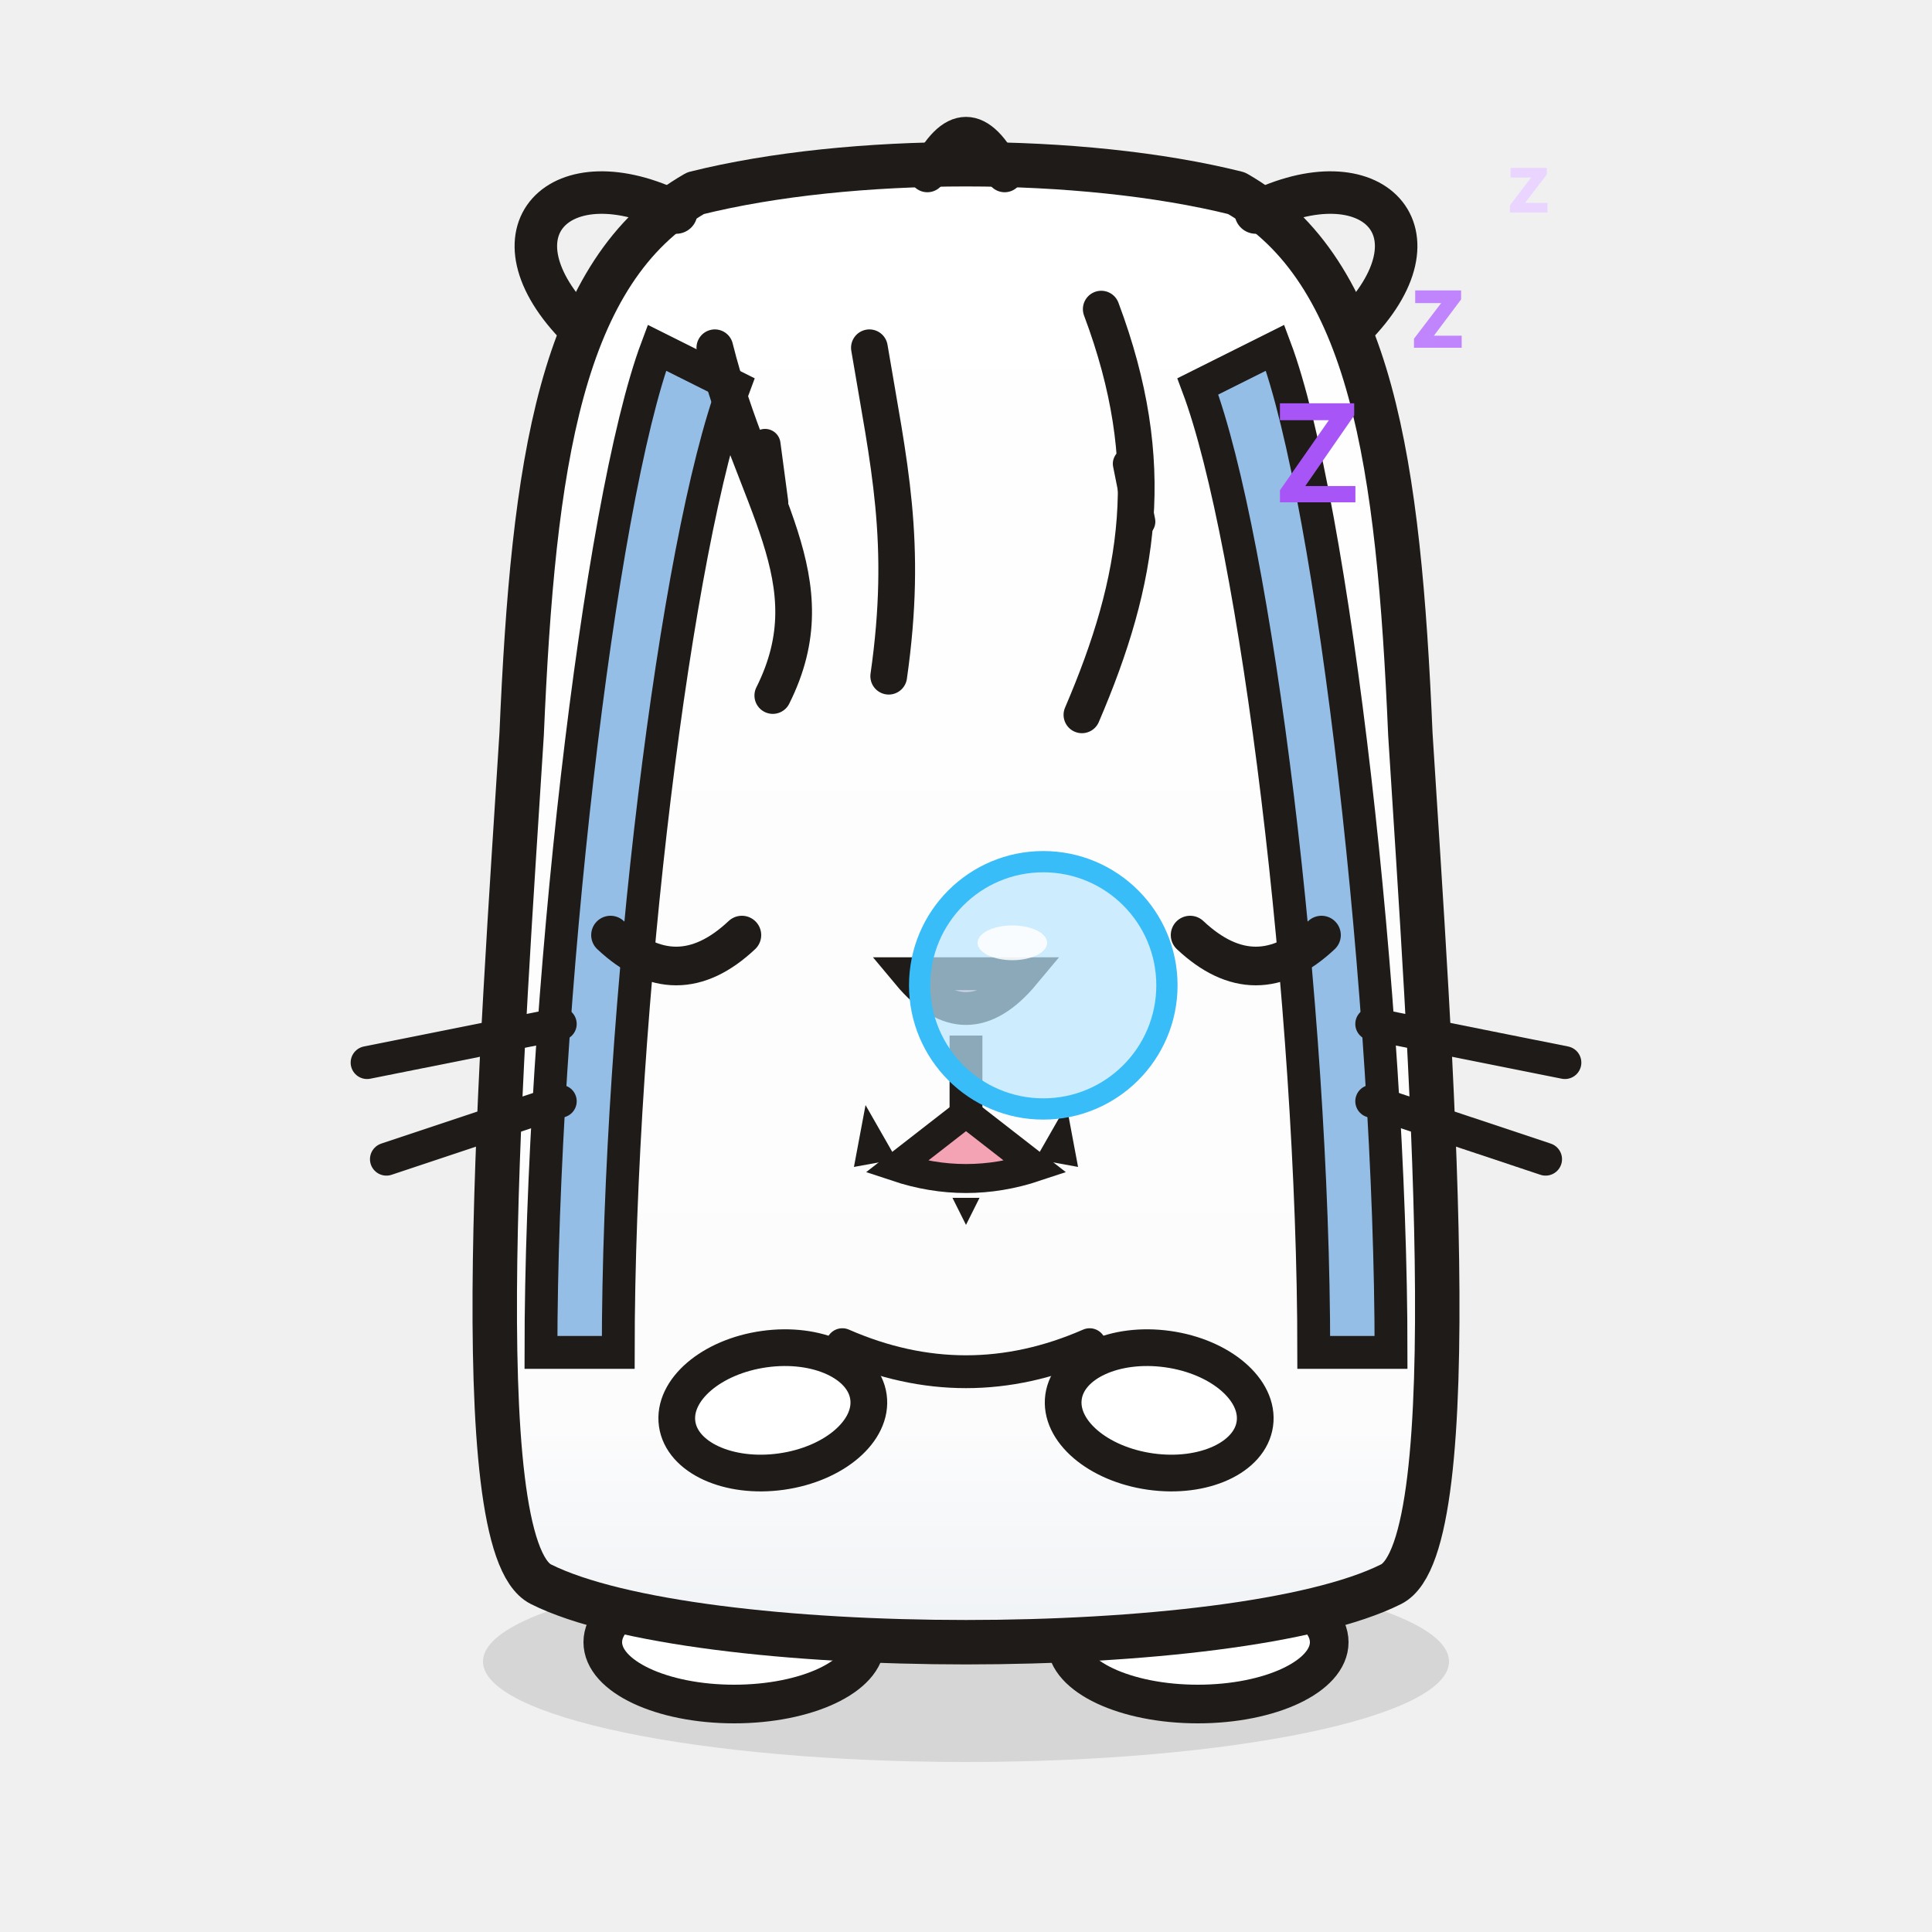
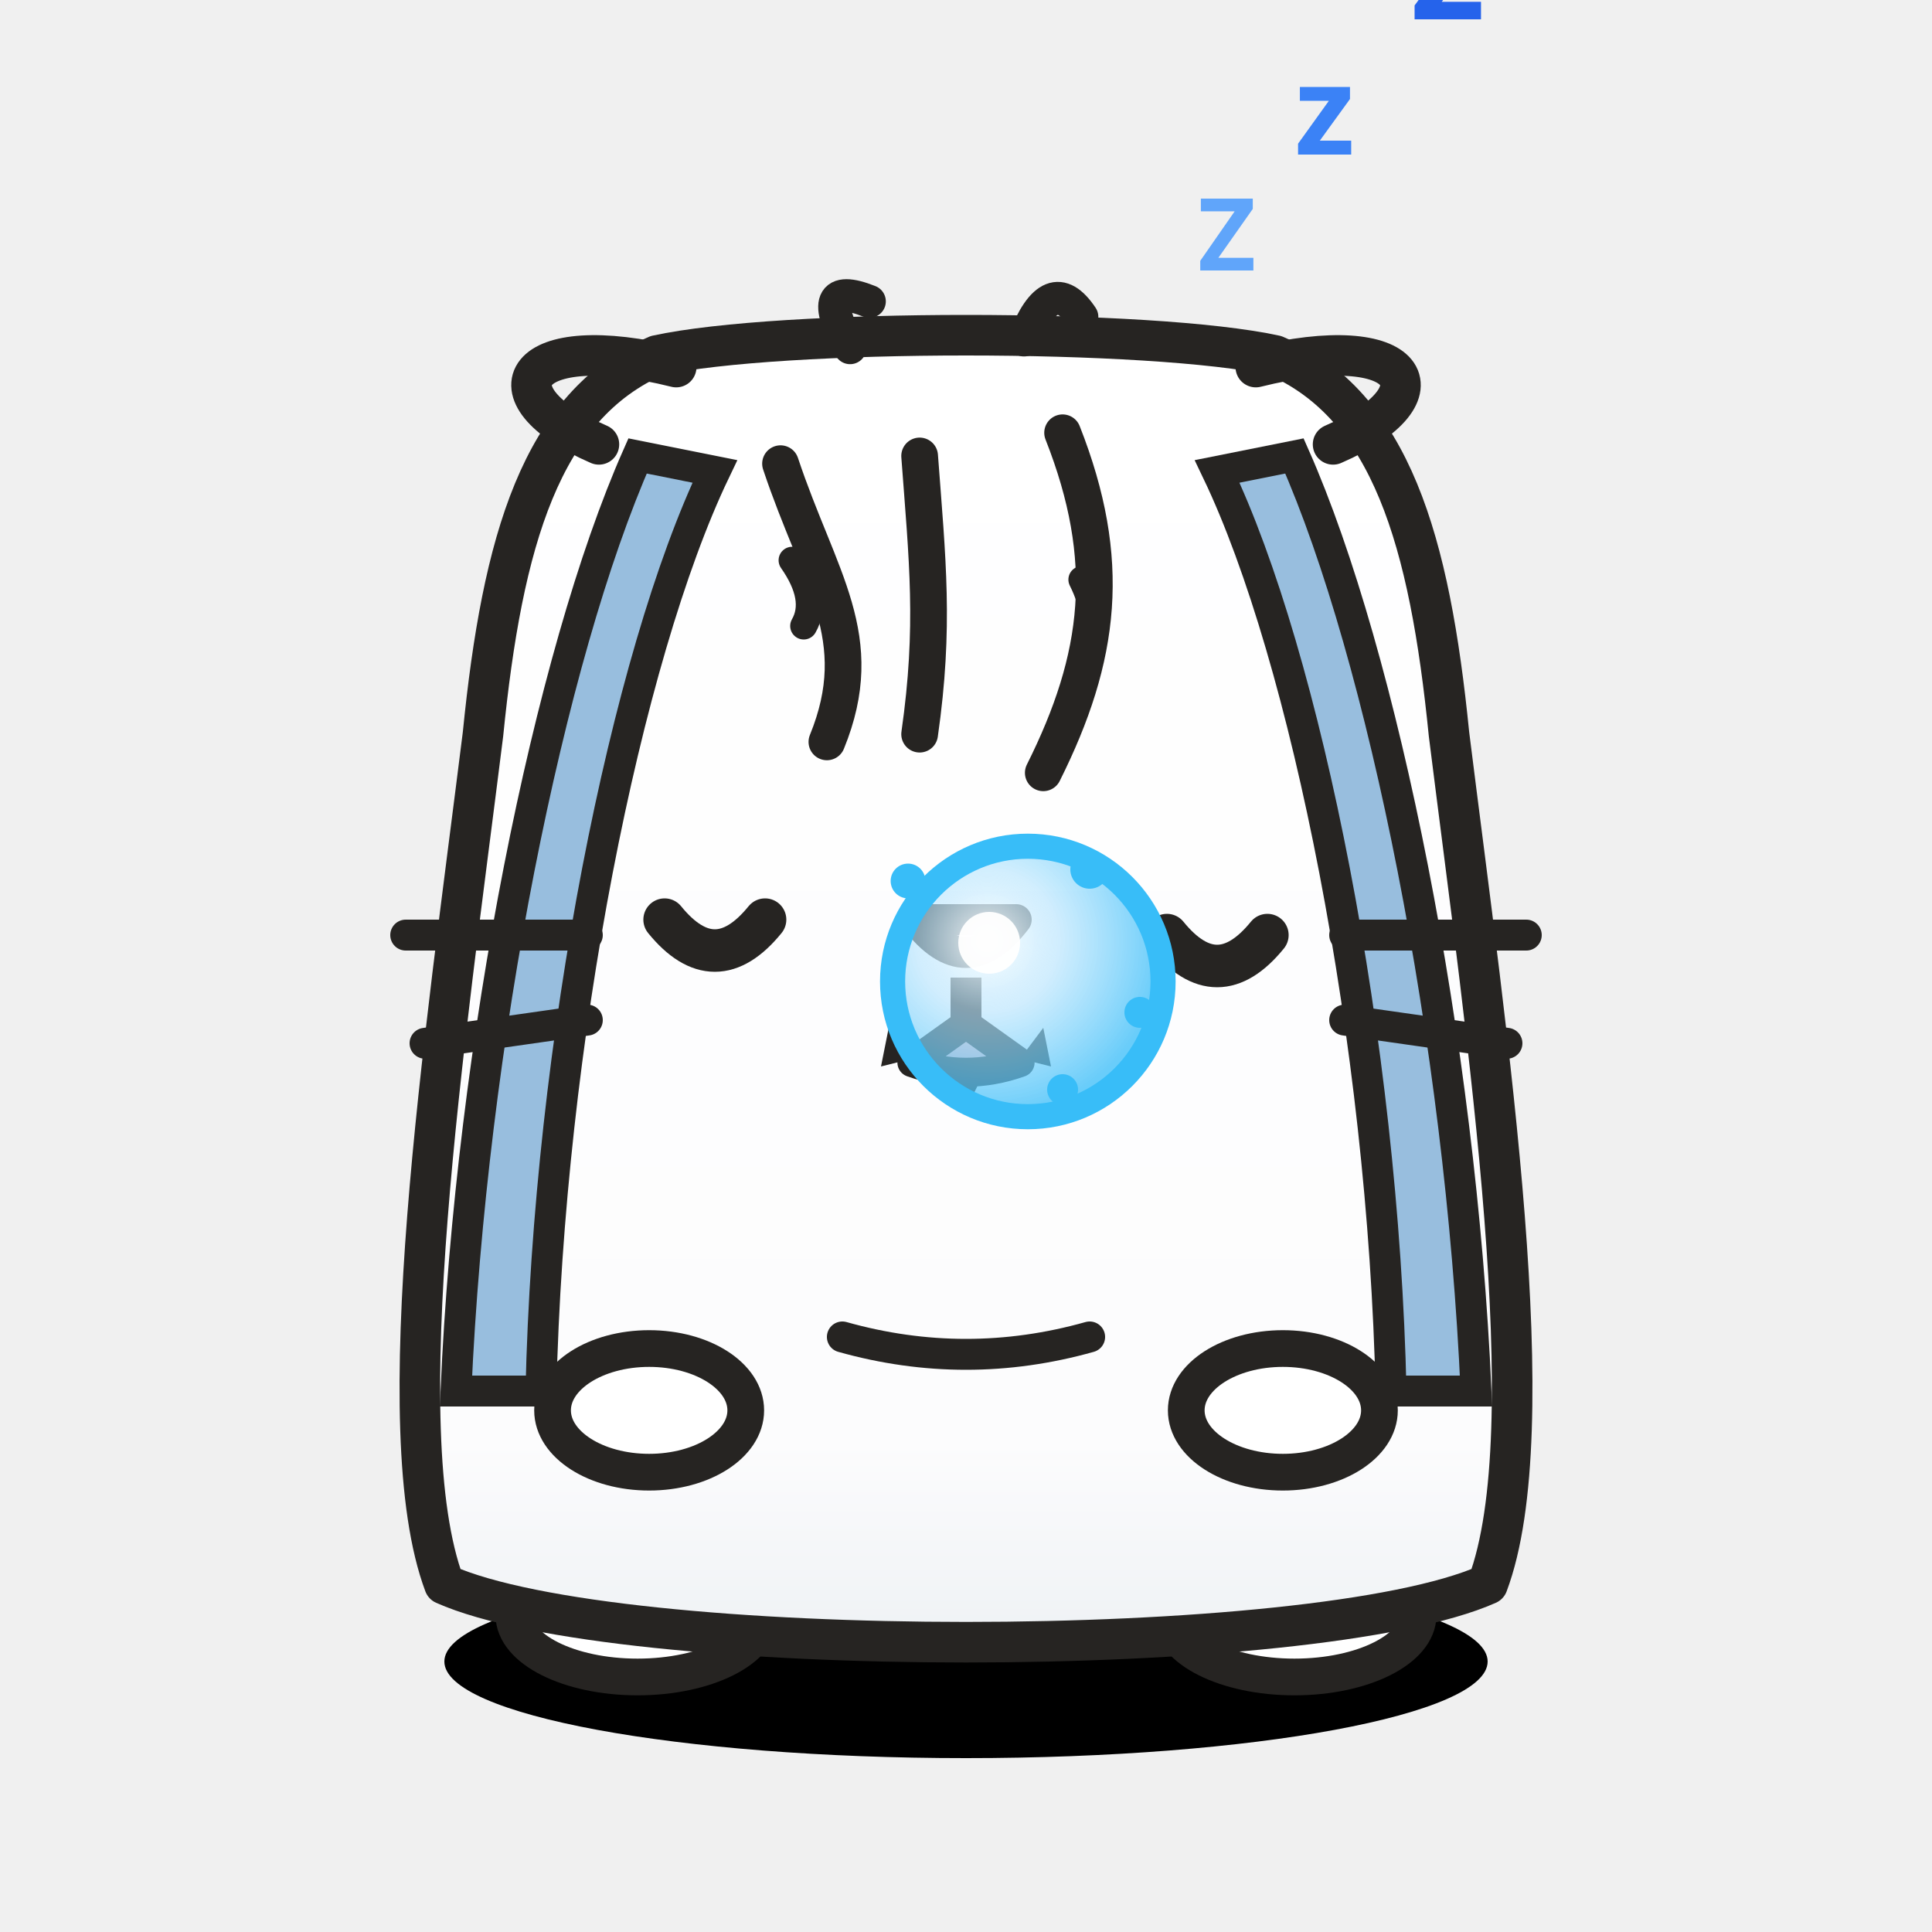
<svg xmlns="http://www.w3.org/2000/svg" viewBox="-25 -25 50 50">
  <defs>
    <linearGradient id="fur-grad" x1="0" y1="0" x2="0" y2="1">
      <stop offset="0%" stop-color="#FFFFFF" />
      <stop offset="85%" stop-color="#FCFCFD" />
      <stop offset="100%" stop-color="#EFF2F5" />
    </linearGradient>
+     <radialGradient id="bubble-grad" cx="35%" cy="35%" r="65%">
+       <stop offset="0%" stop-color="rgba(255,255,255,0.95)" />
+       <stop offset="40%" stop-color="rgba(186,230,253,0.65)" />
+       <stop offset="100%" stop-color="rgba(56,189,248,0.75)" />
+     </radialGradient>
  </defs>
  <style>
-     #body-sleep {
-       animation: sleep-breathe 3.6s ease-in-out infinite;
+     #shadow-js {
+       animation: sleep-shadow 3.8s ease-in-out infinite;
      transform-origin: 0px 18px;
    }
-     #shadow-sleep {
-       animation: sleep-shadow-breathe 3.6s ease-in-out infinite;
+     #body-js {
+       animation: sleep-breathe 3.8s ease-in-out infinite;
      transform-origin: 0px 18px;
    }
    #snot-bubble {
-       animation: snot-blow-pop 3.6s ease-in-out infinite;
-       transform-origin: 2px 0px;
+       animation: bubble-blow 3.8s ease-in-out infinite;
+       transform-origin: 1.5px 0.5px;
    }
-     #zzz-group {
-       animation: zzz-float 3.6s ease-out infinite;
-       transform-origin: 8px -10px;
+     #bubble-pop-droplets {
+       animation: bubble-pop 3.8s ease-in-out infinite;
+       transform-origin: 1.5px 0.5px;
    }
- 
+     #zzz-text {
+       animation: zzz-float 3.8s ease-in-out infinite;
+       transform-origin: 9px -16px;
+     }
    @keyframes sleep-breathe {
-       0%, 100% { transform: scale(1.05, 0.93) translateY(0.5px); }
-       50% { transform: scale(1.08, 0.88) translateY(1.1px); }
+       0%, 100% { transform: scale(1, 1) translateY(0); }
+       50% { transform: scale(1.05, 0.94) translateY(1.2px); }
    }
-     @keyframes sleep-shadow-breathe {
-       0%, 100% { transform: scale(1, 1); opacity: 0.85; }
-       50% { transform: scale(1.06, 1.02); opacity: 0.95; }
+     @keyframes sleep-shadow {
+       0%, 100% { transform: scale(1, 1); opacity: 0.12; }
+       50% { transform: scale(1.08, 1.08); opacity: 0.15; }
    }
-     @keyframes snot-blow-pop {
-       0%, 10% { transform: scale(0); opacity: 0; }
-       20% { transform: scale(0.35); opacity: 0.8; }
-       55% { transform: scale(1.1); opacity: 0.9; }
-       75% { transform: scale(1.55); opacity: 0.95; }
-       80% { transform: scale(1.8) translate(0.5px, -0.5px); opacity: 0.25; }
-       83%, 100% { transform: scale(0); opacity: 0; }
+     @keyframes bubble-blow {
+       0% { opacity: 0; transform: scale(0); }
+       15% { opacity: 1; transform: scale(0.35); }
+       45% { opacity: 1; transform: scale(0.75); }
+       75% { opacity: 1; transform: scale(1.15) rotate(5deg); }
+       83% { opacity: 1; transform: scale(1.35) rotate(-3deg); }
+       85%, 100% { opacity: 0; transform: scale(1.45); }
+     }
+     @keyframes bubble-pop {
+       0%, 84% { opacity: 0; transform: scale(0.5); }
+       85% { opacity: 1; transform: scale(1); }
+       89% { opacity: 0.8; transform: scale(1.6); }
+       93%, 100% { opacity: 0; transform: scale(2.0); }
    }
    @keyframes zzz-float {
-       0%, 15% { transform: translate(0px, 4px) scale(0.5); opacity: 0; }
-       35% { transform: translate(1px, 0px) scale(0.9); opacity: 0.85; }
-       75% { transform: translate(3px, -6px) scale(1.15); opacity: 0.85; }
-       90%, 100% { transform: translate(4px, -10px) scale(1.3); opacity: 0; }
+       0%, 100% { opacity: 0; transform: translate(0, 4px) scale(0.7); }
+       20% { opacity: 0.9; transform: translate(1px, 0px) scale(0.9); }
+       60% { opacity: 0.8; transform: translate(3px, -6px) scale(1.1); }
+       85% { opacity: 0; transform: translate(4px, -11px) scale(1.2); }
    }
  </style>
-   <g id="shadow-sleep">
-     <ellipse cx="0" cy="18" rx="12.5" ry="2.6" fill="rgba(0,0,0,0.11)" />
+   <g id="shadow-js">
+     <ellipse cx="0" cy="18" rx="13.5" ry="2.5" fill="#000000" />
  </g>
-   <g id="body-sleep">
+   <g id="body-js">
    <g id="feet">
-       <ellipse cx="-6.0" cy="17.5" rx="3.4" ry="1.6" fill="#FFFFFF" stroke="#1E1B18" stroke-width="1.0" />
-       <ellipse cx="6.0" cy="17.5" rx="3.4" ry="1.6" fill="#FFFFFF" stroke="#1E1B18" stroke-width="1.0" />
+       <ellipse cx="-8.5" cy="16.8" rx="3.2" ry="1.6" fill="#FFFFFF" stroke="#262422" stroke-width="0.95" />
+       <ellipse cx="8.5" cy="16.8" rx="3.2" ry="1.6" fill="#FFFFFF" stroke="#262422" stroke-width="0.95" />
    </g>
-     <path d="       M -11,16       C -13,15 -12,2 -11.5,-6       C -11.2,-13 -10.5,-18 -7,-20       C -3,-21 3,-21 7,-20       C 10.5,-18 11.2,-13 11.5,-6       C 12,2 13,15 11,16       C 7,18 -7,18 -11,16 Z" fill="url(#fur-grad)" stroke="#1E1B18" stroke-width="1.15" stroke-linejoin="round" />
+     <g id="torso">
+       <path id="body-shape" d="         M -13.5,16         C -15.0,12 -13.5,2 -12.5,-6         C -12.0,-11 -11.0,-14.5 -8.0,-15.8         C -4.8,-16.5 4.8,-16.5 8.0,-15.8         C 11.0,-14.5 12.0,-11 12.5,-6         C 13.5,2 15.0,12 13.5,16         C 9.0,18.0 -9.0,18.0 -13.5,16 Z" fill="url(#fur-grad)" stroke="#262422" stroke-width="1.05" stroke-linejoin="round" />
+     </g>
    <g id="straps">
-       <path d="M -11,10 C -11,1 -9.5,-12 -8,-16 L -6,-15 C -7.5,-11 -9,1 -9,10 Z" fill="#95BEE6" stroke="#1E1B18" stroke-width="0.85" />
-       <path d="M 11,10 C 11,1 9.5,-12 8,-16 L 6,-15 C 7.5,-11 9,1 9,10 Z" fill="#95BEE6" stroke="#1E1B18" stroke-width="0.85" />
+       <path d="M -13.2,11 C -12.8,2 -10.8,-8 -8.5,-13.2 L -6.5,-12.8 C -8.8,-8 -10.8,2 -11.0,11 Z" fill="#98BEDE" stroke="#262422" stroke-width="0.8" />
+       <path d="M 13.2,11 C 12.8,2 10.8,-8 8.5,-13.2 L 6.5,-12.8 C 8.8,-8 10.8,2 11.0,11 Z" fill="#98BEDE" stroke="#262422" stroke-width="0.8" />
    </g>
    <g id="ears-and-spikes">
-       <path d="M -10,-16.5 C -12.5,-19 -10.5,-21 -7.5,-19.5" fill="none" stroke="#1E1B18" stroke-width="1.1" stroke-linecap="round" />
-       <path d="M 10,-16.5 C 12.5,-19 10.5,-21 7.5,-19.5" fill="none" stroke="#1E1B18" stroke-width="1.1" stroke-linecap="round" />
-       <path d="M -1,-20.5 Q 0,-22.5 1,-20.5" fill="none" stroke="#1E1B18" stroke-width="0.95" stroke-linecap="round" />
+       <path d="M -9.5,-13.5 C -12.5,-14.8 -11.5,-16.5 -7.5,-15.5" fill="none" stroke="#262422" stroke-width="1.05" stroke-linecap="round" />
+       <path d="M 9.5,-13.5 C 12.5,-14.8 11.5,-16.5 7.5,-15.5" fill="none" stroke="#262422" stroke-width="1.05" stroke-linecap="round" />
+       <path d="M -3.0,-16.0 Q -4.0,-17.8 -2.5,-17.2" fill="none" stroke="#262422" stroke-width="0.85" stroke-linecap="round" />
+       <path d="M 1.5,-16.2 Q 2.2,-18.0 3.0,-16.8" fill="none" stroke="#262422" stroke-width="0.85" stroke-linecap="round" />
    </g>
    <g id="forehead-bangs">
-       <path d="M -6.5,-16 C -5.5,-12 -3.5,-10 -5,-7" fill="none" stroke="#1E1B18" stroke-width="0.95" stroke-linecap="round" />
-       <path d="M -2.5,-16 C -2,-13 -1.5,-11 -2,-7.5" fill="none" stroke="#1E1B18" stroke-width="0.95" stroke-linecap="round" />
-       <path d="M 3.5,-17 C 5,-13 4.5,-10 3,-6.5" fill="none" stroke="#1E1B18" stroke-width="0.95" stroke-linecap="round" />
-       <line x1="-5.2" y1="-13.5" x2="-5" y2="-12" stroke="#1E1B18" stroke-width="0.8" stroke-linecap="round" />
-       <line x1="4.2" y1="-13" x2="4.5" y2="-11.5" stroke="#1E1B18" stroke-width="0.8" stroke-linecap="round" />
+       <path d="M -4.8,-13.0 C -3.8,-10.0 -2.5,-8.5 -3.6,-5.8" fill="none" stroke="#262422" stroke-width="0.95" stroke-linecap="round" />
+       <path d="M -1.2,-13.2 C -1.0,-10.5 -0.8,-8.8 -1.2,-6.0" fill="none" stroke="#262422" stroke-width="0.95" stroke-linecap="round" />
+       <path d="M 2.5,-13.8 C 3.8,-10.5 3.5,-8.0 2.0,-5.0" fill="none" stroke="#262422" stroke-width="0.95" stroke-linecap="round" />
+       <path d="M -4.5,-10.5 Q -3.8,-9.5 -4.2,-8.8" fill="none" stroke="#262422" stroke-width="0.7" stroke-linecap="round" />
+       <path d="M 3.0,-10.0 Q 3.5,-9.0 3.2,-8.2" fill="none" stroke="#262422" stroke-width="0.7" stroke-linecap="round" />
    </g>
-     <path d="M -9.2,-0.8 Q -7.5,0.8 -5.8,-0.8" fill="none" stroke="#1E1B18" stroke-width="1.0" stroke-linecap="round" />
-     <path d="M 5.8,-0.8 Q 7.5,0.8 9.2,-0.8" fill="none" stroke="#1E1B18" stroke-width="1.0" stroke-linecap="round" />
+     <g id="eyes-closed">
+       <path d="M -7.8,-1.2 Q -6.5,0.4 -5.2,-1.2" fill="none" stroke="#262422" stroke-width="1.1" stroke-linecap="round" />
+       <path d="M 5.2,-0.8 Q 6.5,0.8 7.8,-0.8" fill="none" stroke="#262422" stroke-width="1.1" stroke-linecap="round" />
+     </g>
    <g id="face-features">
-       <line x1="-10.5" y1="1.5" x2="-15.5" y2="2.5" stroke="#1E1B18" stroke-width="0.85" stroke-linecap="round" />
-       <line x1="-10.5" y1="3.5" x2="-15.0" y2="5.0" stroke="#1E1B18" stroke-width="0.85" stroke-linecap="round" />
-       <line x1="10.5" y1="1.5" x2="15.5" y2="2.5" stroke="#1E1B18" stroke-width="0.85" stroke-linecap="round" />
-       <line x1="10.5" y1="3.5" x2="15.0" y2="5.0" stroke="#1E1B18" stroke-width="0.85" stroke-linecap="round" />
-       <path d="M -1.5,0.2 L 1.5,0.2 Q 0,2.0 -1.5,0.2 Z" fill="#F4A3B4" stroke="#1E1B18" stroke-width="0.85" />
-       <line x1="0" y1="1.8" x2="0" y2="3.8" stroke="#1E1B18" stroke-width="0.85" />
-       <g id="mouth-totem">
-         <path d="M -1.8,5.2 L 0,3.8 L 1.8,5.2 Q 0,5.8 -1.8,5.2 Z" fill="#F4A3B4" stroke="#1E1B18" stroke-width="0.75" />
-         <polygon points="-2.6,3.6 -1.8,5.0 -2.9,5.2" fill="#1E1B18" />
-         <polygon points="2.6,3.6 1.8,5.0 2.9,5.2" fill="#1E1B18" />
-         <polygon points="-0.35,6.0 0.35,6.0 0,6.7" fill="#1E1B18" />
-       </g>
-       <path d="M -3.2,9.8 Q 0,11.2 3.2,9.8" fill="none" stroke="#1E1B18" stroke-width="0.85" stroke-linecap="round" />
+       <line x1="-9.8" y1="-0.8" x2="-14.5" y2="-0.8" stroke="#262422" stroke-width="0.8" stroke-linecap="round" />
+       <line x1="-9.8" y1="1.4" x2="-14.0" y2="2.0" stroke="#262422" stroke-width="0.8" stroke-linecap="round" />
+       <line x1="9.8" y1="-0.8" x2="14.5" y2="-0.8" stroke="#262422" stroke-width="0.8" stroke-linecap="round" />
+       <line x1="9.8" y1="1.4" x2="14.0" y2="2.0" stroke="#262422" stroke-width="0.8" stroke-linecap="round" />
+       <path d="M -1.3,-1.2 L 1.3,-1.2 Q 0,0.5 -1.3,-1.2 Z" fill="#E9B4BE" stroke="#262422" stroke-width="0.8" stroke-linejoin="round" />
+       <line x1="0" y1="0.3" x2="0" y2="1.5" stroke="#262422" stroke-width="0.8" />
+       <path d="M -1.4,2.5 L 0,1.5 L 1.4,2.5 Q 0,3.0 -1.4,2.5 Z" fill="#E9B4BE" stroke="#262422" stroke-width="0.75" stroke-linejoin="round" />
+       <polygon points="-2.0,1.6 -1.4,2.4 -2.2,2.6" fill="#262422" />
+       <polygon points="2.0,1.6 1.4,2.4 2.2,2.6" fill="#262422" />
+       <polygon points="-0.3,3.1 0.3,3.1 0,3.7" fill="#262422" />
+       <path d="M -3.2,9.6 Q 0,10.5 3.2,9.6" fill="none" stroke="#262422" stroke-width="0.8" stroke-linecap="round" />
    </g>
-     <g id="sleeping-paws">
-       <ellipse cx="-5" cy="11.5" rx="2.5" ry="1.6" fill="#FFFFFF" stroke="#1E1B18" stroke-width="0.95" transform="rotate(-8 -5 11.5)" />
-       <ellipse cx="5" cy="11.5" rx="2.5" ry="1.6" fill="#FFFFFF" stroke="#1E1B18" stroke-width="0.95" transform="rotate(8 5 11.5)" />
+     <g id="arms">
+       <ellipse cx="-8.2" cy="11.5" rx="2.5" ry="1.6" fill="#FFFFFF" stroke="#262422" stroke-width="0.95" />
+       <ellipse cx="8.2" cy="11.5" rx="2.5" ry="1.6" fill="#FFFFFF" stroke="#262422" stroke-width="0.95" />
    </g>
    <g id="snot-bubble">
-       <circle cx="2" cy="0.5" r="3.2" fill="rgba(186,230,253,0.7)" stroke="#38BDF8" stroke-width="0.55" />
-       <ellipse cx="1.2" cy="-0.6" rx="0.9" ry="0.45" fill="#FFFFFF" opacity="0.85" />
+       <ellipse cx="1.6" cy="0.4" rx="3.5" ry="3.5" fill="url(#bubble-grad)" stroke="#38BDF8" stroke-width="0.65" />
+       <circle cx="0.6" cy="-0.6" r="0.8" fill="rgba(255,255,255,0.95)" />
+     </g>
+     <g id="bubble-pop-droplets">
+       <circle cx="3.2" cy="-2.5" r="0.5" fill="#38BDF8" />
+       <circle cx="4.5" cy="1.2" r="0.4" fill="#38BDF8" />
+       <circle cx="-1.5" cy="-2.2" r="0.45" fill="#38BDF8" />
+       <circle cx="2.5" cy="3.2" r="0.4" fill="#38BDF8" />
+     </g>
+     <g id="zzz-text">
+       <text x="6" y="-18" font-family="'Comic Sans MS', sans-serif" font-size="2.6" font-weight="bold" fill="#60A5FA">Z</text>
+       <text x="8.5" y="-21" font-family="'Comic Sans MS', sans-serif" font-size="3.2" font-weight="bold" fill="#3B82F6">z</text>
+       <text x="11.5" y="-24.5" font-family="'Comic Sans MS', sans-serif" font-size="4.0" font-weight="bold" fill="#2563EB">z</text>
    </g>
  </g>
-   <g id="zzz-group">
-     <text x="8" y="-12" font-family="-apple-system, BlinkMacSystemFont, 'Segoe UI', Roboto, sans-serif" font-size="3.6" font-weight="bold" fill="#A855F7">Z</text>
-     <text x="11.5" y="-16" font-family="-apple-system, BlinkMacSystemFont, 'Segoe UI', Roboto, sans-serif" font-size="2.8" font-weight="bold" fill="#C084FC">z</text>
-     <text x="14" y="-19.5" font-family="-apple-system, BlinkMacSystemFont, 'Segoe UI', Roboto, sans-serif" font-size="2.2" font-weight="bold" fill="#E9D5FF">z</text>
-   </g>
</svg>
